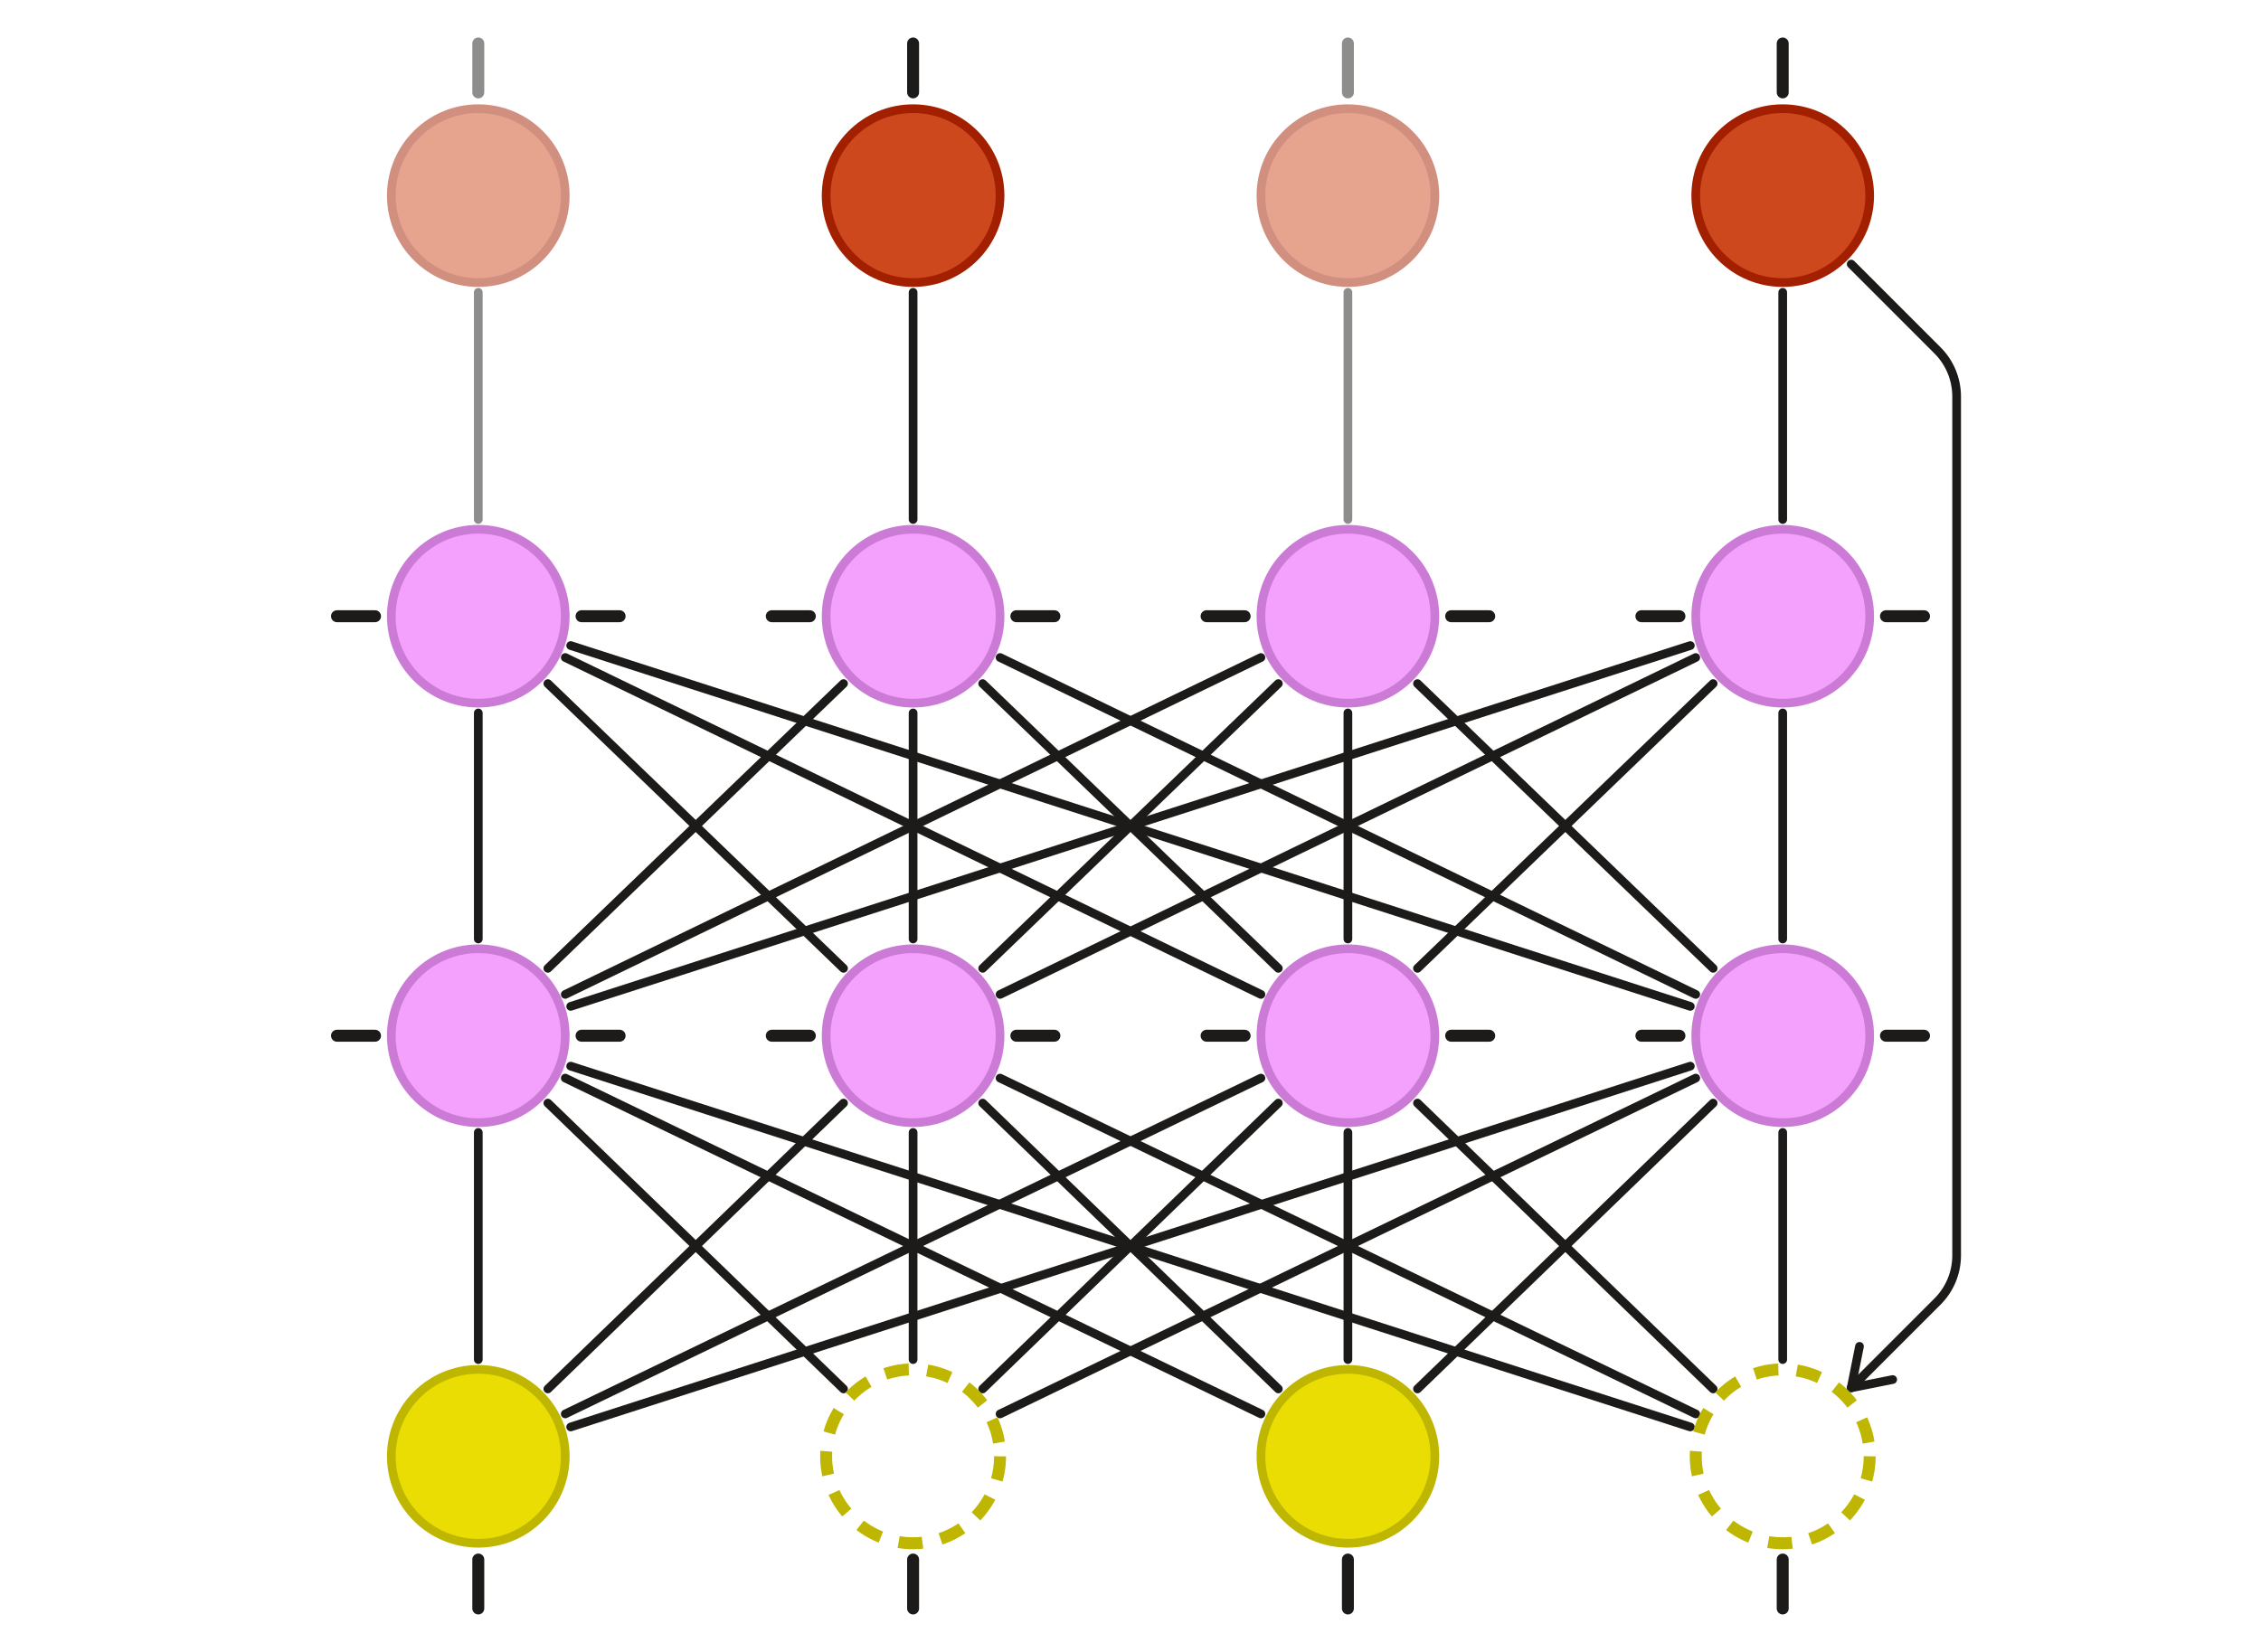
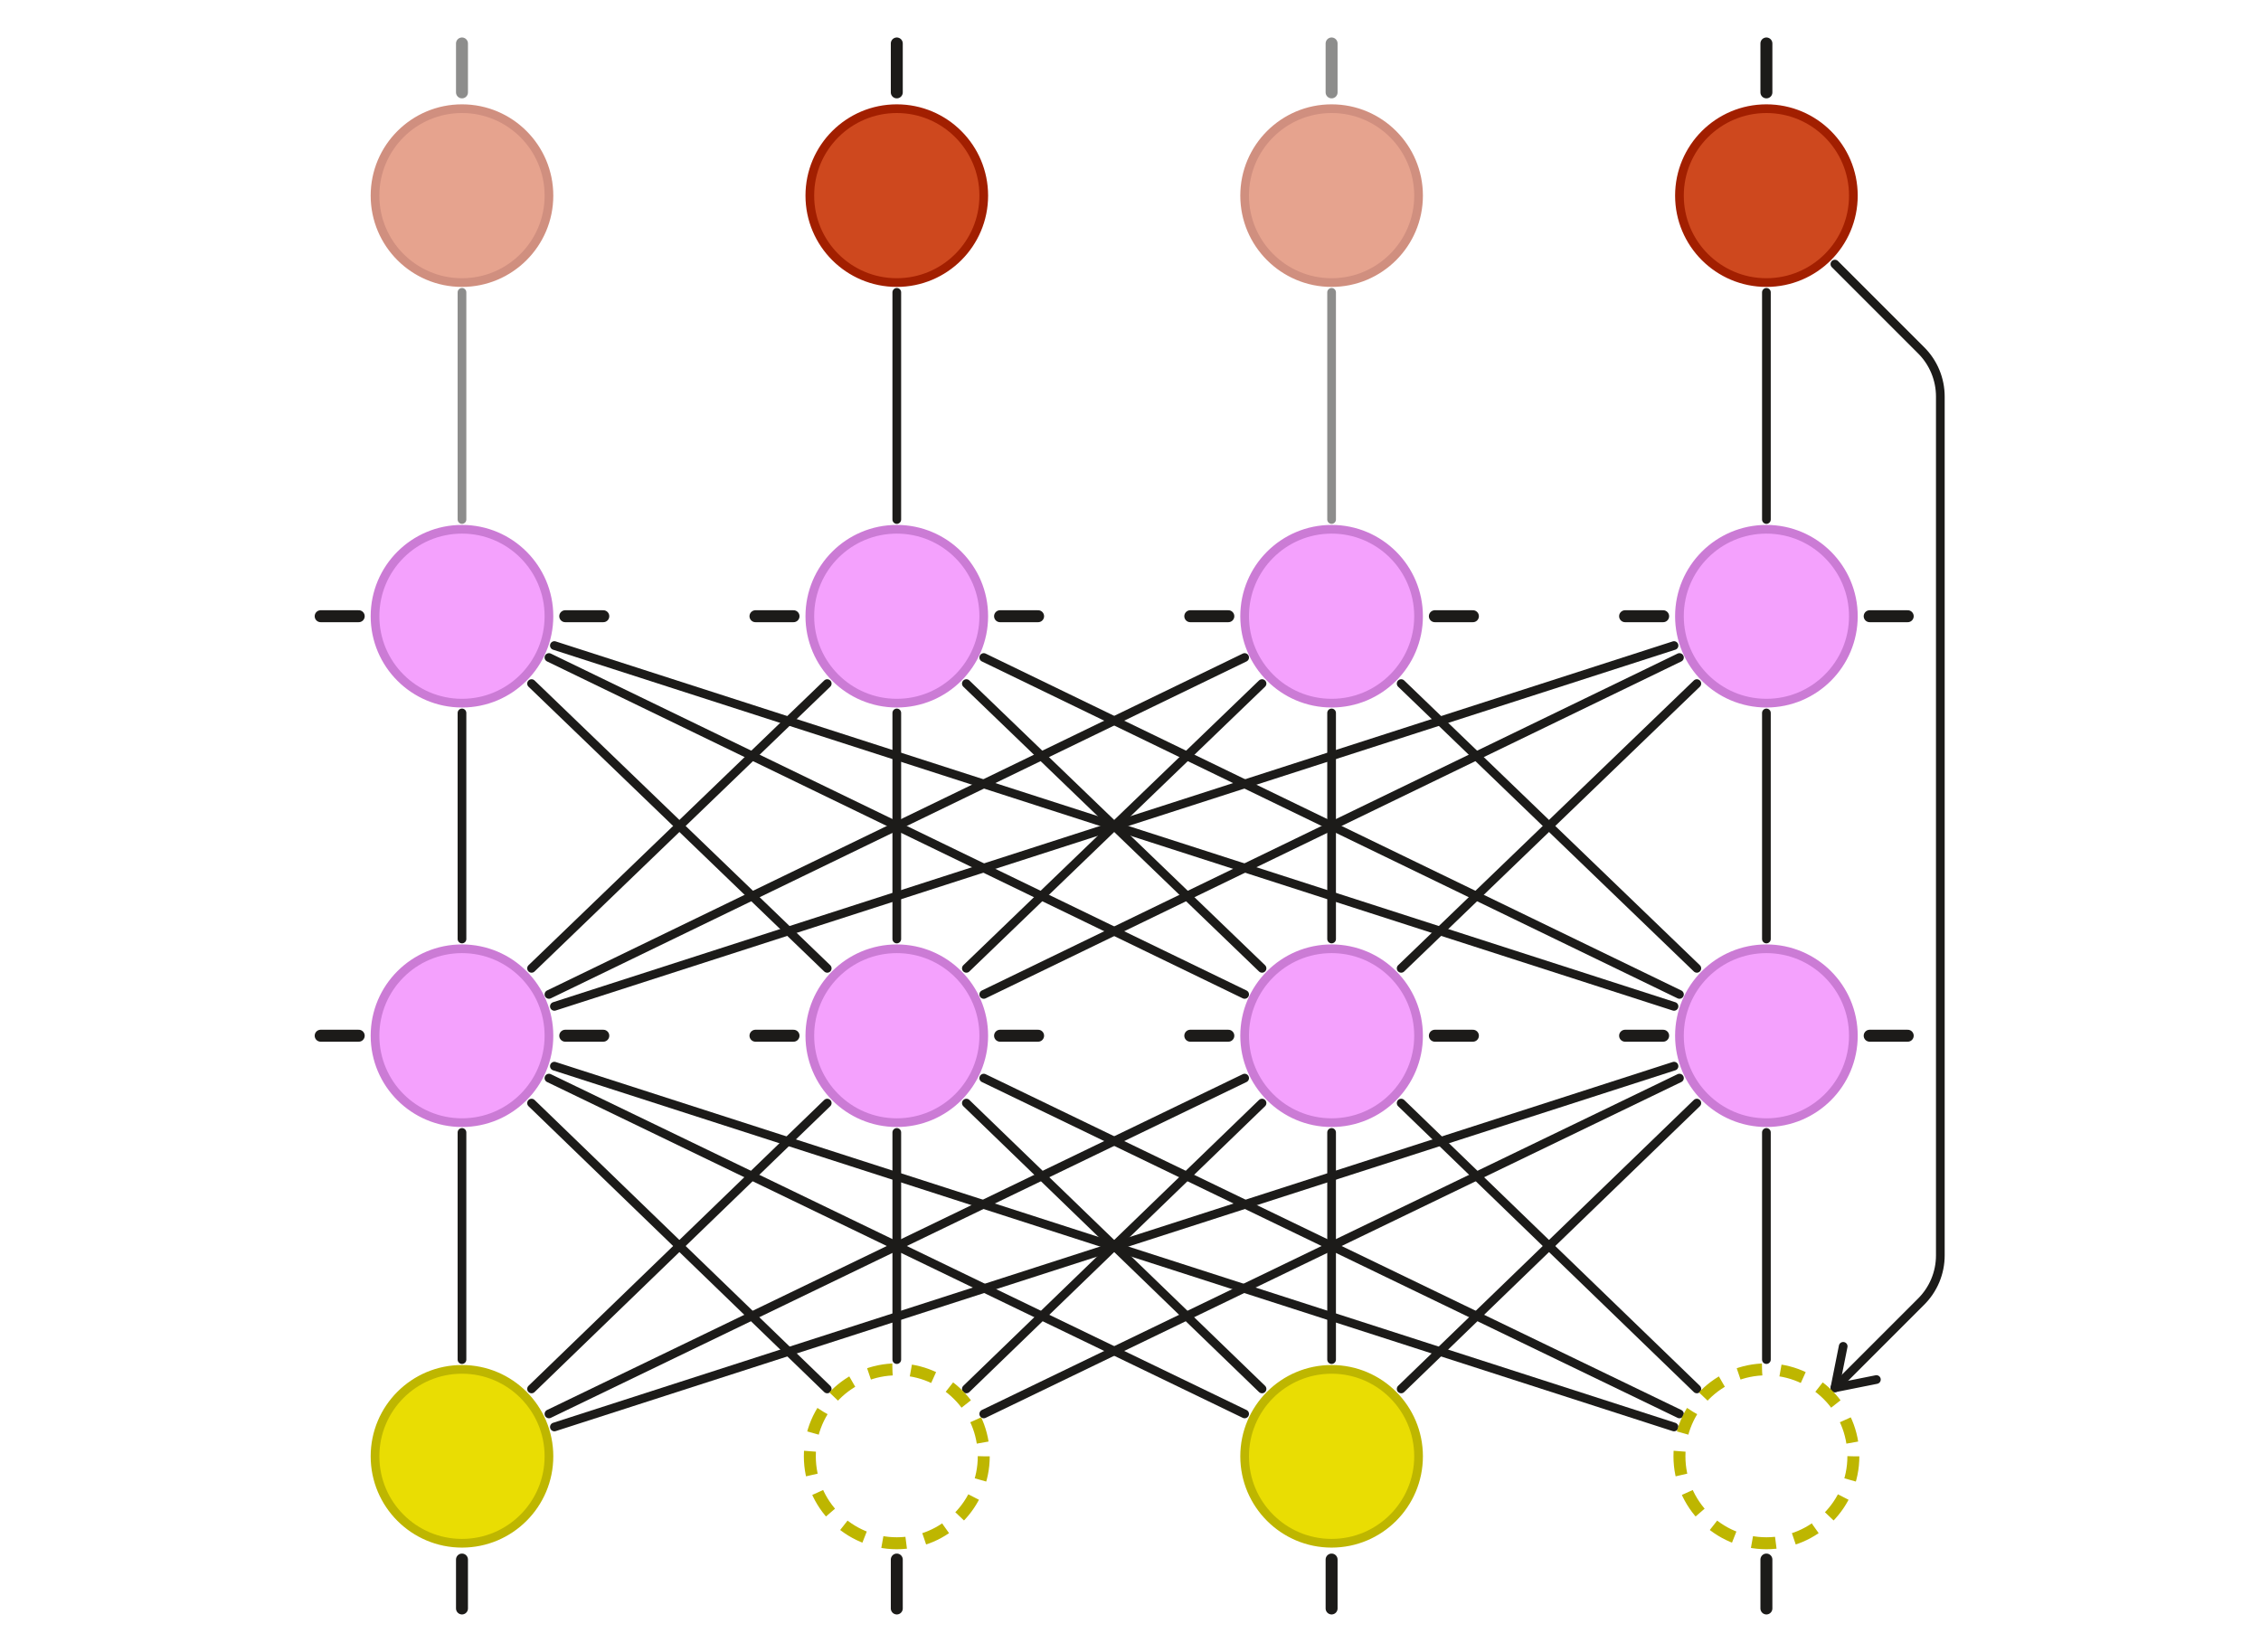
<svg xmlns="http://www.w3.org/2000/svg" viewBox="0 0 208 152" width="416" height="304" role="img">
  <defs>
    <marker id="arr-diffusion_llm" viewBox="0 0 10 10" refX="8" refY="5" markerUnits="userSpaceOnUse" markerWidth="5.4" markerHeight="5.4" orient="auto-start-reverse">
      <path d="M2 1L8 5L2 9" fill="none" stroke="#1C1B19" stroke-width="1.481" stroke-linecap="round" stroke-linejoin="round" />
    </marker>
  </defs>
  <g fill="none" stroke="#1C1B19" stroke-width="0.8" stroke-linecap="round" stroke-linejoin="round">
-     <line x1="44" y1="125.1" x2="44" y2="104.2" />
-     <line x1="77.6" y1="127.8" x2="50.4" y2="101.5" />
-     <line x1="116" y1="130.1" x2="52" y2="99.2" />
-     <line x1="155.5" y1="131.3" x2="52.5" y2="98.1" />
-     <line x1="50.4" y1="127.8" x2="77.6" y2="101.5" />
-     <line x1="84" y1="125.1" x2="84" y2="104.2" />
-     <line x1="117.6" y1="127.8" x2="90.4" y2="101.5" />
-     <line x1="156" y1="130.1" x2="92" y2="99.2" />
-     <line x1="52" y1="130.1" x2="116" y2="99.2" />
-     <line x1="90.4" y1="127.8" x2="117.6" y2="101.5" />
-     <line x1="124" y1="125.1" x2="124" y2="104.2" />
-     <line x1="157.6" y1="127.8" x2="130.4" y2="101.5" />
-     <line x1="52.5" y1="131.3" x2="155.5" y2="98.1" />
-     <line x1="92" y1="130.1" x2="156" y2="99.2" />
-     <line x1="130.4" y1="127.8" x2="157.6" y2="101.5" />
-     <line x1="164" y1="125.1" x2="164" y2="104.2" />
-     <line x1="44" y1="86.4" x2="44" y2="65.6" />
-     <line x1="77.6" y1="89.1" x2="50.4" y2="62.9" />
-     <line x1="116" y1="91.5" x2="52" y2="60.5" />
-     <line x1="155.5" y1="92.6" x2="52.5" y2="59.4" />
-     <line x1="50.4" y1="89.1" x2="77.6" y2="62.9" />
-     <line x1="84" y1="86.4" x2="84" y2="65.6" />
-     <line x1="117.6" y1="89.1" x2="90.4" y2="62.9" />
-     <line x1="156" y1="91.5" x2="92" y2="60.5" />
-     <line x1="52" y1="91.5" x2="116" y2="60.5" />
-     <line x1="90.4" y1="89.1" x2="117.6" y2="62.9" />
-     <line x1="124" y1="86.4" x2="124" y2="65.6" />
-     <line x1="157.6" y1="89.1" x2="130.4" y2="62.9" />
-     <line x1="52.5" y1="92.6" x2="155.5" y2="59.4" />
-     <line x1="92" y1="91.5" x2="156" y2="60.5" />
-     <line x1="130.4" y1="89.1" x2="157.6" y2="62.9" />
-     <line x1="164" y1="86.4" x2="164" y2="65.6" />
-     <line x1="44" y1="47.8" x2="44" y2="26.9" opacity="0.5" />
-     <line x1="84" y1="47.8" x2="84" y2="26.9" />
-     <line x1="124" y1="47.8" x2="124" y2="26.9" opacity="0.5" />
-     <line x1="164" y1="47.8" x2="164" y2="26.9" />
+     <line x1="42.5" y1="125.1" x2="42.5" y2="104.2" />
+     <line x1="76.1" y1="127.8" x2="48.9" y2="101.5" />
+     <line x1="114.5" y1="130.1" x2="50.5" y2="99.2" />
+     <line x1="154" y1="131.3" x2="51" y2="98.1" />
+     <line x1="48.9" y1="127.8" x2="76.1" y2="101.5" />
+     <line x1="82.5" y1="125.1" x2="82.5" y2="104.2" />
+     <line x1="116.1" y1="127.8" x2="88.9" y2="101.5" />
+     <line x1="154.5" y1="130.1" x2="90.5" y2="99.2" />
+     <line x1="50.5" y1="130.1" x2="114.5" y2="99.2" />
+     <line x1="88.9" y1="127.8" x2="116.1" y2="101.5" />
+     <line x1="122.5" y1="125.1" x2="122.5" y2="104.2" />
+     <line x1="156.1" y1="127.8" x2="128.9" y2="101.5" />
+     <line x1="51" y1="131.3" x2="154" y2="98.1" />
+     <line x1="90.5" y1="130.1" x2="154.5" y2="99.2" />
+     <line x1="128.9" y1="127.8" x2="156.1" y2="101.5" />
+     <line x1="162.5" y1="125.1" x2="162.5" y2="104.2" />
+     <line x1="42.5" y1="86.4" x2="42.5" y2="65.6" />
+     <line x1="76.1" y1="89.1" x2="48.9" y2="62.9" />
+     <line x1="114.5" y1="91.5" x2="50.5" y2="60.5" />
+     <line x1="154" y1="92.6" x2="51" y2="59.4" />
+     <line x1="48.9" y1="89.1" x2="76.1" y2="62.9" />
+     <line x1="82.5" y1="86.4" x2="82.5" y2="65.6" />
+     <line x1="116.1" y1="89.1" x2="88.9" y2="62.9" />
+     <line x1="154.5" y1="91.5" x2="90.5" y2="60.5" />
+     <line x1="50.5" y1="91.5" x2="114.5" y2="60.5" />
+     <line x1="88.9" y1="89.1" x2="116.1" y2="62.9" />
+     <line x1="122.5" y1="86.4" x2="122.5" y2="65.6" />
+     <line x1="156.1" y1="89.1" x2="128.9" y2="62.9" />
+     <line x1="51" y1="92.6" x2="154" y2="59.4" />
+     <line x1="90.5" y1="91.5" x2="154.5" y2="60.5" />
+     <line x1="128.9" y1="89.1" x2="156.1" y2="62.9" />
+     <line x1="162.5" y1="86.4" x2="162.5" y2="65.6" />
+     <line x1="42.5" y1="47.8" x2="42.5" y2="26.9" opacity="0.5" />
+     <line x1="82.5" y1="47.8" x2="82.5" y2="26.9" />
+     <line x1="122.5" y1="47.8" x2="122.5" y2="26.9" opacity="0.5" />
+     <line x1="162.5" y1="47.8" x2="162.5" y2="26.9" />
  </g>
  <g fill="none" stroke="#1C1B19" stroke-width="0.8" stroke-linecap="round" stroke-linejoin="round">
-     <path d="M170.3,24.3 L178.2,32.2 A6,6 0 0 1 180,36.5 L180,115.5 A6,6 0 0 1 178.2,119.8 L170.3,127.7" marker-end="url(#arr-diffusion_llm)" />
+     <path d="M168.8,24.3 L176.7,32.2 A6,6 0 0 1 178.5,36.5 L178.5,115.5 A6,6 0 0 1 176.7,119.8 L168.8,127.7" marker-end="url(#arr-diffusion_llm)" />
  </g>
-   <circle cx="44" cy="134" r="8" fill="#E9DD03" stroke="#BEB600" stroke-width="0.8" />
+   <circle cx="42.5" cy="134" r="8" fill="#E9DD03" stroke="#BEB600" stroke-width="0.8" />
  <g stroke="#1C1B19" stroke-width="1.1" stroke-linecap="round">
-     <line x1="44" y1="143.5" x2="44" y2="148" />
+     <line x1="42.5" y1="143.5" x2="42.5" y2="148" />
  </g>
-   <circle cx="124" cy="134" r="8" fill="#E9DD03" stroke="#BEB600" stroke-width="0.8" />
+   <circle cx="122.5" cy="134" r="8" fill="#E9DD03" stroke="#BEB600" stroke-width="0.8" />
  <g stroke="#1C1B19" stroke-width="1.1" stroke-linecap="round">
-     <line x1="124" y1="143.5" x2="124" y2="148" />
+     <line x1="122.5" y1="143.5" x2="122.5" y2="148" />
  </g>
-   <circle cx="84" cy="134" r="8" fill="none" stroke="#BEB600" stroke-width="1.1" stroke-dasharray="2.2 1.7" />
+   <circle cx="82.5" cy="134" r="8" fill="none" stroke="#BEB600" stroke-width="1.1" stroke-dasharray="2.2 1.7" />
  <g stroke="#1C1B19" stroke-width="1.1" stroke-linecap="round">
-     <line x1="84" y1="143.5" x2="84" y2="148" />
+     <line x1="82.5" y1="143.5" x2="82.5" y2="148" />
  </g>
-   <circle cx="164" cy="134" r="8" fill="none" stroke="#BEB600" stroke-width="1.1" stroke-dasharray="2.2 1.7" />
+   <circle cx="162.5" cy="134" r="8" fill="none" stroke="#BEB600" stroke-width="1.1" stroke-dasharray="2.2 1.7" />
  <g stroke="#1C1B19" stroke-width="1.1" stroke-linecap="round">
-     <line x1="164" y1="143.5" x2="164" y2="148" />
+     <line x1="162.5" y1="143.5" x2="162.5" y2="148" />
  </g>
-   <circle cx="44" cy="95.3" r="8" fill="#F4A1FD" stroke="#CB7BD5" stroke-width="0.8" />
+   <circle cx="42.5" cy="95.3" r="8" fill="#F4A1FD" stroke="#CB7BD5" stroke-width="0.8" />
  <g stroke="#1C1B19" stroke-width="1.1" stroke-linecap="round">
-     <line x1="53.5" y1="95.3" x2="57" y2="95.3" />
-     <line x1="34.5" y1="95.3" x2="31" y2="95.3" />
+     <line x1="52" y1="95.3" x2="55.5" y2="95.3" />
+     <line x1="33" y1="95.3" x2="29.5" y2="95.3" />
  </g>
-   <circle cx="84" cy="95.3" r="8" fill="#F4A1FD" stroke="#CB7BD5" stroke-width="0.8" />
+   <circle cx="82.5" cy="95.3" r="8" fill="#F4A1FD" stroke="#CB7BD5" stroke-width="0.8" />
  <g stroke="#1C1B19" stroke-width="1.1" stroke-linecap="round">
-     <line x1="93.5" y1="95.3" x2="97" y2="95.3" />
-     <line x1="74.5" y1="95.3" x2="71" y2="95.3" />
+     <line x1="92" y1="95.3" x2="95.5" y2="95.3" />
+     <line x1="73" y1="95.3" x2="69.5" y2="95.3" />
  </g>
-   <circle cx="124" cy="95.3" r="8" fill="#F4A1FD" stroke="#CB7BD5" stroke-width="0.8" />
+   <circle cx="122.5" cy="95.3" r="8" fill="#F4A1FD" stroke="#CB7BD5" stroke-width="0.8" />
  <g stroke="#1C1B19" stroke-width="1.1" stroke-linecap="round">
-     <line x1="133.5" y1="95.3" x2="137" y2="95.3" />
-     <line x1="114.5" y1="95.3" x2="111" y2="95.3" />
+     <line x1="132" y1="95.3" x2="135.5" y2="95.3" />
+     <line x1="113" y1="95.3" x2="109.5" y2="95.3" />
  </g>
-   <circle cx="164" cy="95.3" r="8" fill="#F4A1FD" stroke="#CB7BD5" stroke-width="0.8" />
+   <circle cx="162.5" cy="95.3" r="8" fill="#F4A1FD" stroke="#CB7BD5" stroke-width="0.8" />
  <g stroke="#1C1B19" stroke-width="1.1" stroke-linecap="round">
-     <line x1="173.5" y1="95.3" x2="177" y2="95.3" />
-     <line x1="154.5" y1="95.3" x2="151" y2="95.3" />
+     <line x1="172" y1="95.3" x2="175.5" y2="95.3" />
+     <line x1="153" y1="95.3" x2="149.5" y2="95.3" />
  </g>
-   <circle cx="44" cy="56.7" r="8" fill="#F4A1FD" stroke="#CB7BD5" stroke-width="0.8" />
+   <circle cx="42.5" cy="56.7" r="8" fill="#F4A1FD" stroke="#CB7BD5" stroke-width="0.8" />
  <g stroke="#1C1B19" stroke-width="1.1" stroke-linecap="round">
-     <line x1="53.5" y1="56.7" x2="57" y2="56.7" />
-     <line x1="34.5" y1="56.7" x2="31" y2="56.7" />
+     <line x1="52" y1="56.7" x2="55.5" y2="56.7" />
+     <line x1="33" y1="56.7" x2="29.5" y2="56.7" />
  </g>
-   <circle cx="84" cy="56.7" r="8" fill="#F4A1FD" stroke="#CB7BD5" stroke-width="0.8" />
+   <circle cx="82.5" cy="56.7" r="8" fill="#F4A1FD" stroke="#CB7BD5" stroke-width="0.8" />
  <g stroke="#1C1B19" stroke-width="1.1" stroke-linecap="round">
-     <line x1="93.5" y1="56.7" x2="97" y2="56.7" />
-     <line x1="74.5" y1="56.7" x2="71" y2="56.7" />
+     <line x1="92" y1="56.7" x2="95.5" y2="56.7" />
+     <line x1="73" y1="56.7" x2="69.5" y2="56.7" />
  </g>
-   <circle cx="124" cy="56.7" r="8" fill="#F4A1FD" stroke="#CB7BD5" stroke-width="0.8" />
+   <circle cx="122.5" cy="56.7" r="8" fill="#F4A1FD" stroke="#CB7BD5" stroke-width="0.8" />
  <g stroke="#1C1B19" stroke-width="1.1" stroke-linecap="round">
-     <line x1="133.5" y1="56.7" x2="137" y2="56.7" />
-     <line x1="114.5" y1="56.7" x2="111" y2="56.7" />
+     <line x1="132" y1="56.7" x2="135.5" y2="56.7" />
+     <line x1="113" y1="56.7" x2="109.5" y2="56.7" />
  </g>
-   <circle cx="164" cy="56.7" r="8" fill="#F4A1FD" stroke="#CB7BD5" stroke-width="0.8" />
+   <circle cx="162.5" cy="56.7" r="8" fill="#F4A1FD" stroke="#CB7BD5" stroke-width="0.8" />
  <g stroke="#1C1B19" stroke-width="1.1" stroke-linecap="round">
-     <line x1="173.5" y1="56.7" x2="177" y2="56.7" />
-     <line x1="154.5" y1="56.7" x2="151" y2="56.7" />
+     <line x1="172" y1="56.7" x2="175.5" y2="56.7" />
+     <line x1="153" y1="56.7" x2="149.5" y2="56.7" />
  </g>
  <g opacity="0.5">
-     <circle cx="44" cy="18" r="8" fill="#CE481E" stroke="#A21F00" stroke-width="0.8" />
+     <circle cx="42.5" cy="18" r="8" fill="#CE481E" stroke="#A21F00" stroke-width="0.8" />
    <g stroke="#1C1B19" stroke-width="1.1" stroke-linecap="round">
-       <line x1="44" y1="8.5" x2="44" y2="4" />
+       <line x1="42.5" y1="8.5" x2="42.5" y2="4" />
    </g>
  </g>
-   <circle cx="84" cy="18" r="8" fill="#CE481E" stroke="#A21F00" stroke-width="0.8" />
+   <circle cx="82.5" cy="18" r="8" fill="#CE481E" stroke="#A21F00" stroke-width="0.8" />
  <g stroke="#1C1B19" stroke-width="1.1" stroke-linecap="round">
-     <line x1="84" y1="8.5" x2="84" y2="4" />
+     <line x1="82.5" y1="8.5" x2="82.5" y2="4" />
  </g>
  <g opacity="0.5">
-     <circle cx="124" cy="18" r="8" fill="#CE481E" stroke="#A21F00" stroke-width="0.8" />
+     <circle cx="122.5" cy="18" r="8" fill="#CE481E" stroke="#A21F00" stroke-width="0.8" />
    <g stroke="#1C1B19" stroke-width="1.1" stroke-linecap="round">
-       <line x1="124" y1="8.5" x2="124" y2="4" />
+       <line x1="122.5" y1="8.5" x2="122.5" y2="4" />
    </g>
  </g>
-   <circle cx="164" cy="18" r="8" fill="#CE481E" stroke="#A21F00" stroke-width="0.8" />
+   <circle cx="162.5" cy="18" r="8" fill="#CE481E" stroke="#A21F00" stroke-width="0.8" />
  <g stroke="#1C1B19" stroke-width="1.1" stroke-linecap="round">
-     <line x1="164" y1="8.5" x2="164" y2="4" />
+     <line x1="162.5" y1="8.5" x2="162.5" y2="4" />
  </g>
</svg>
